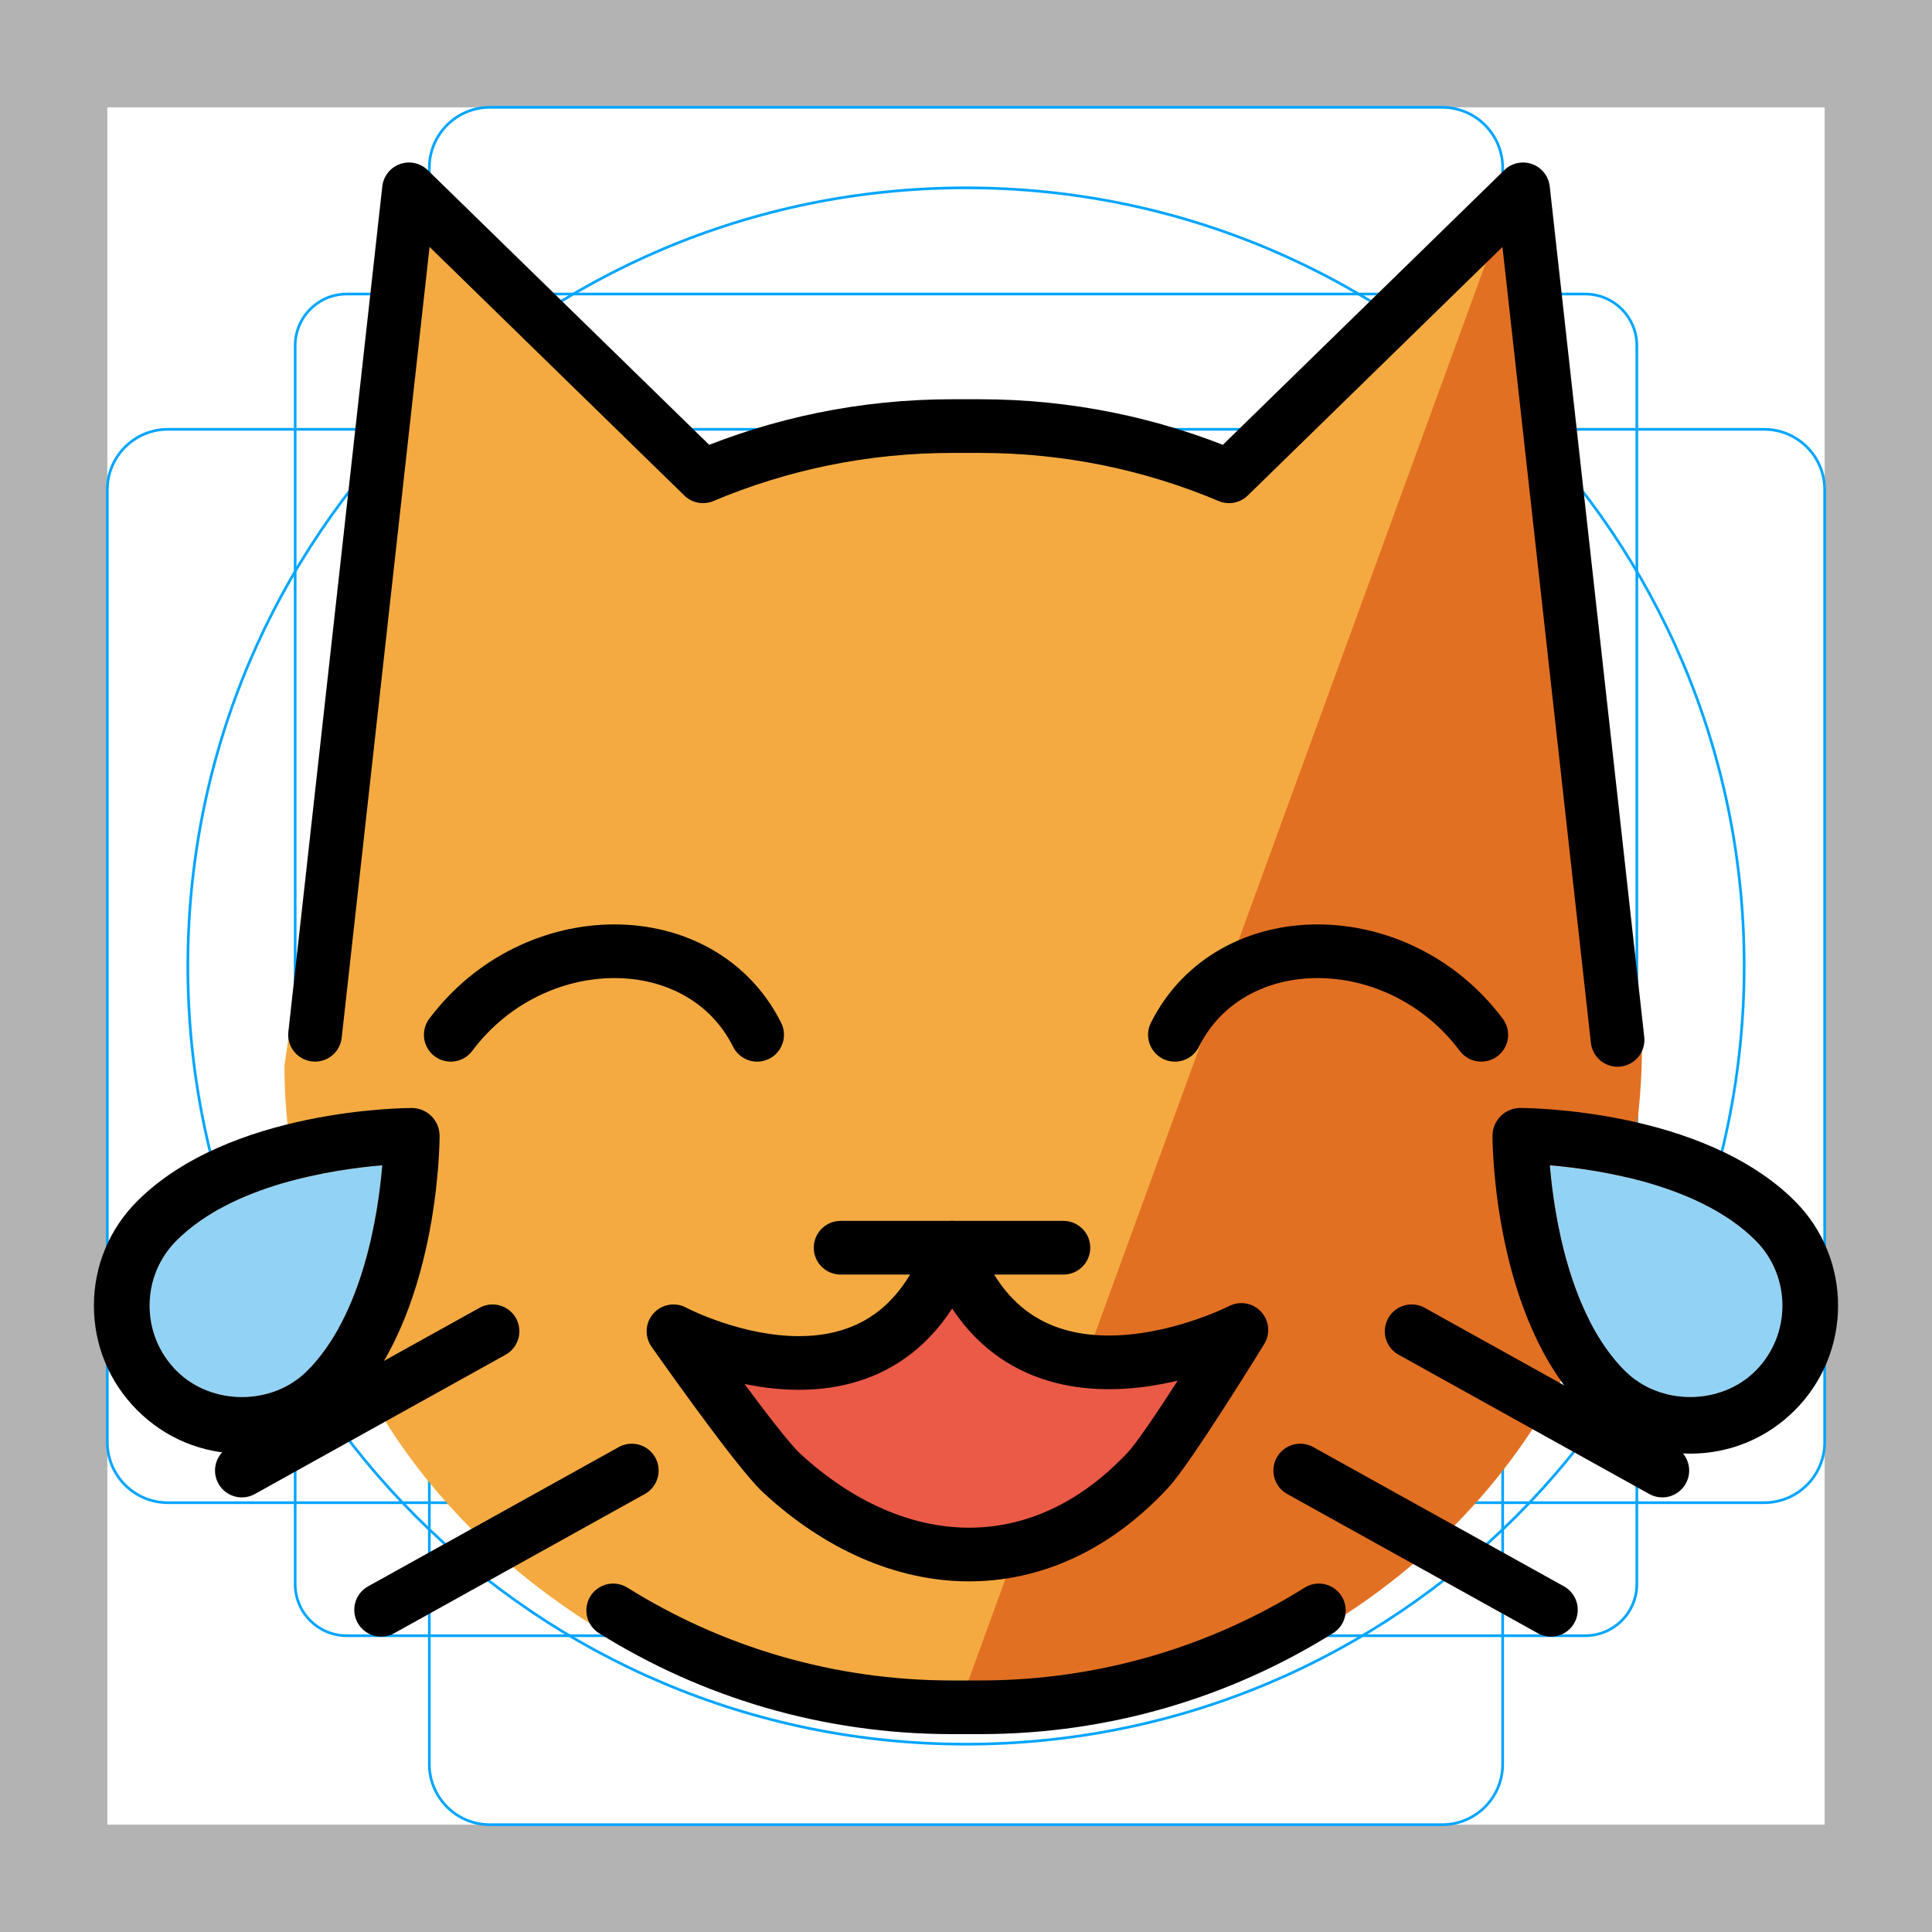
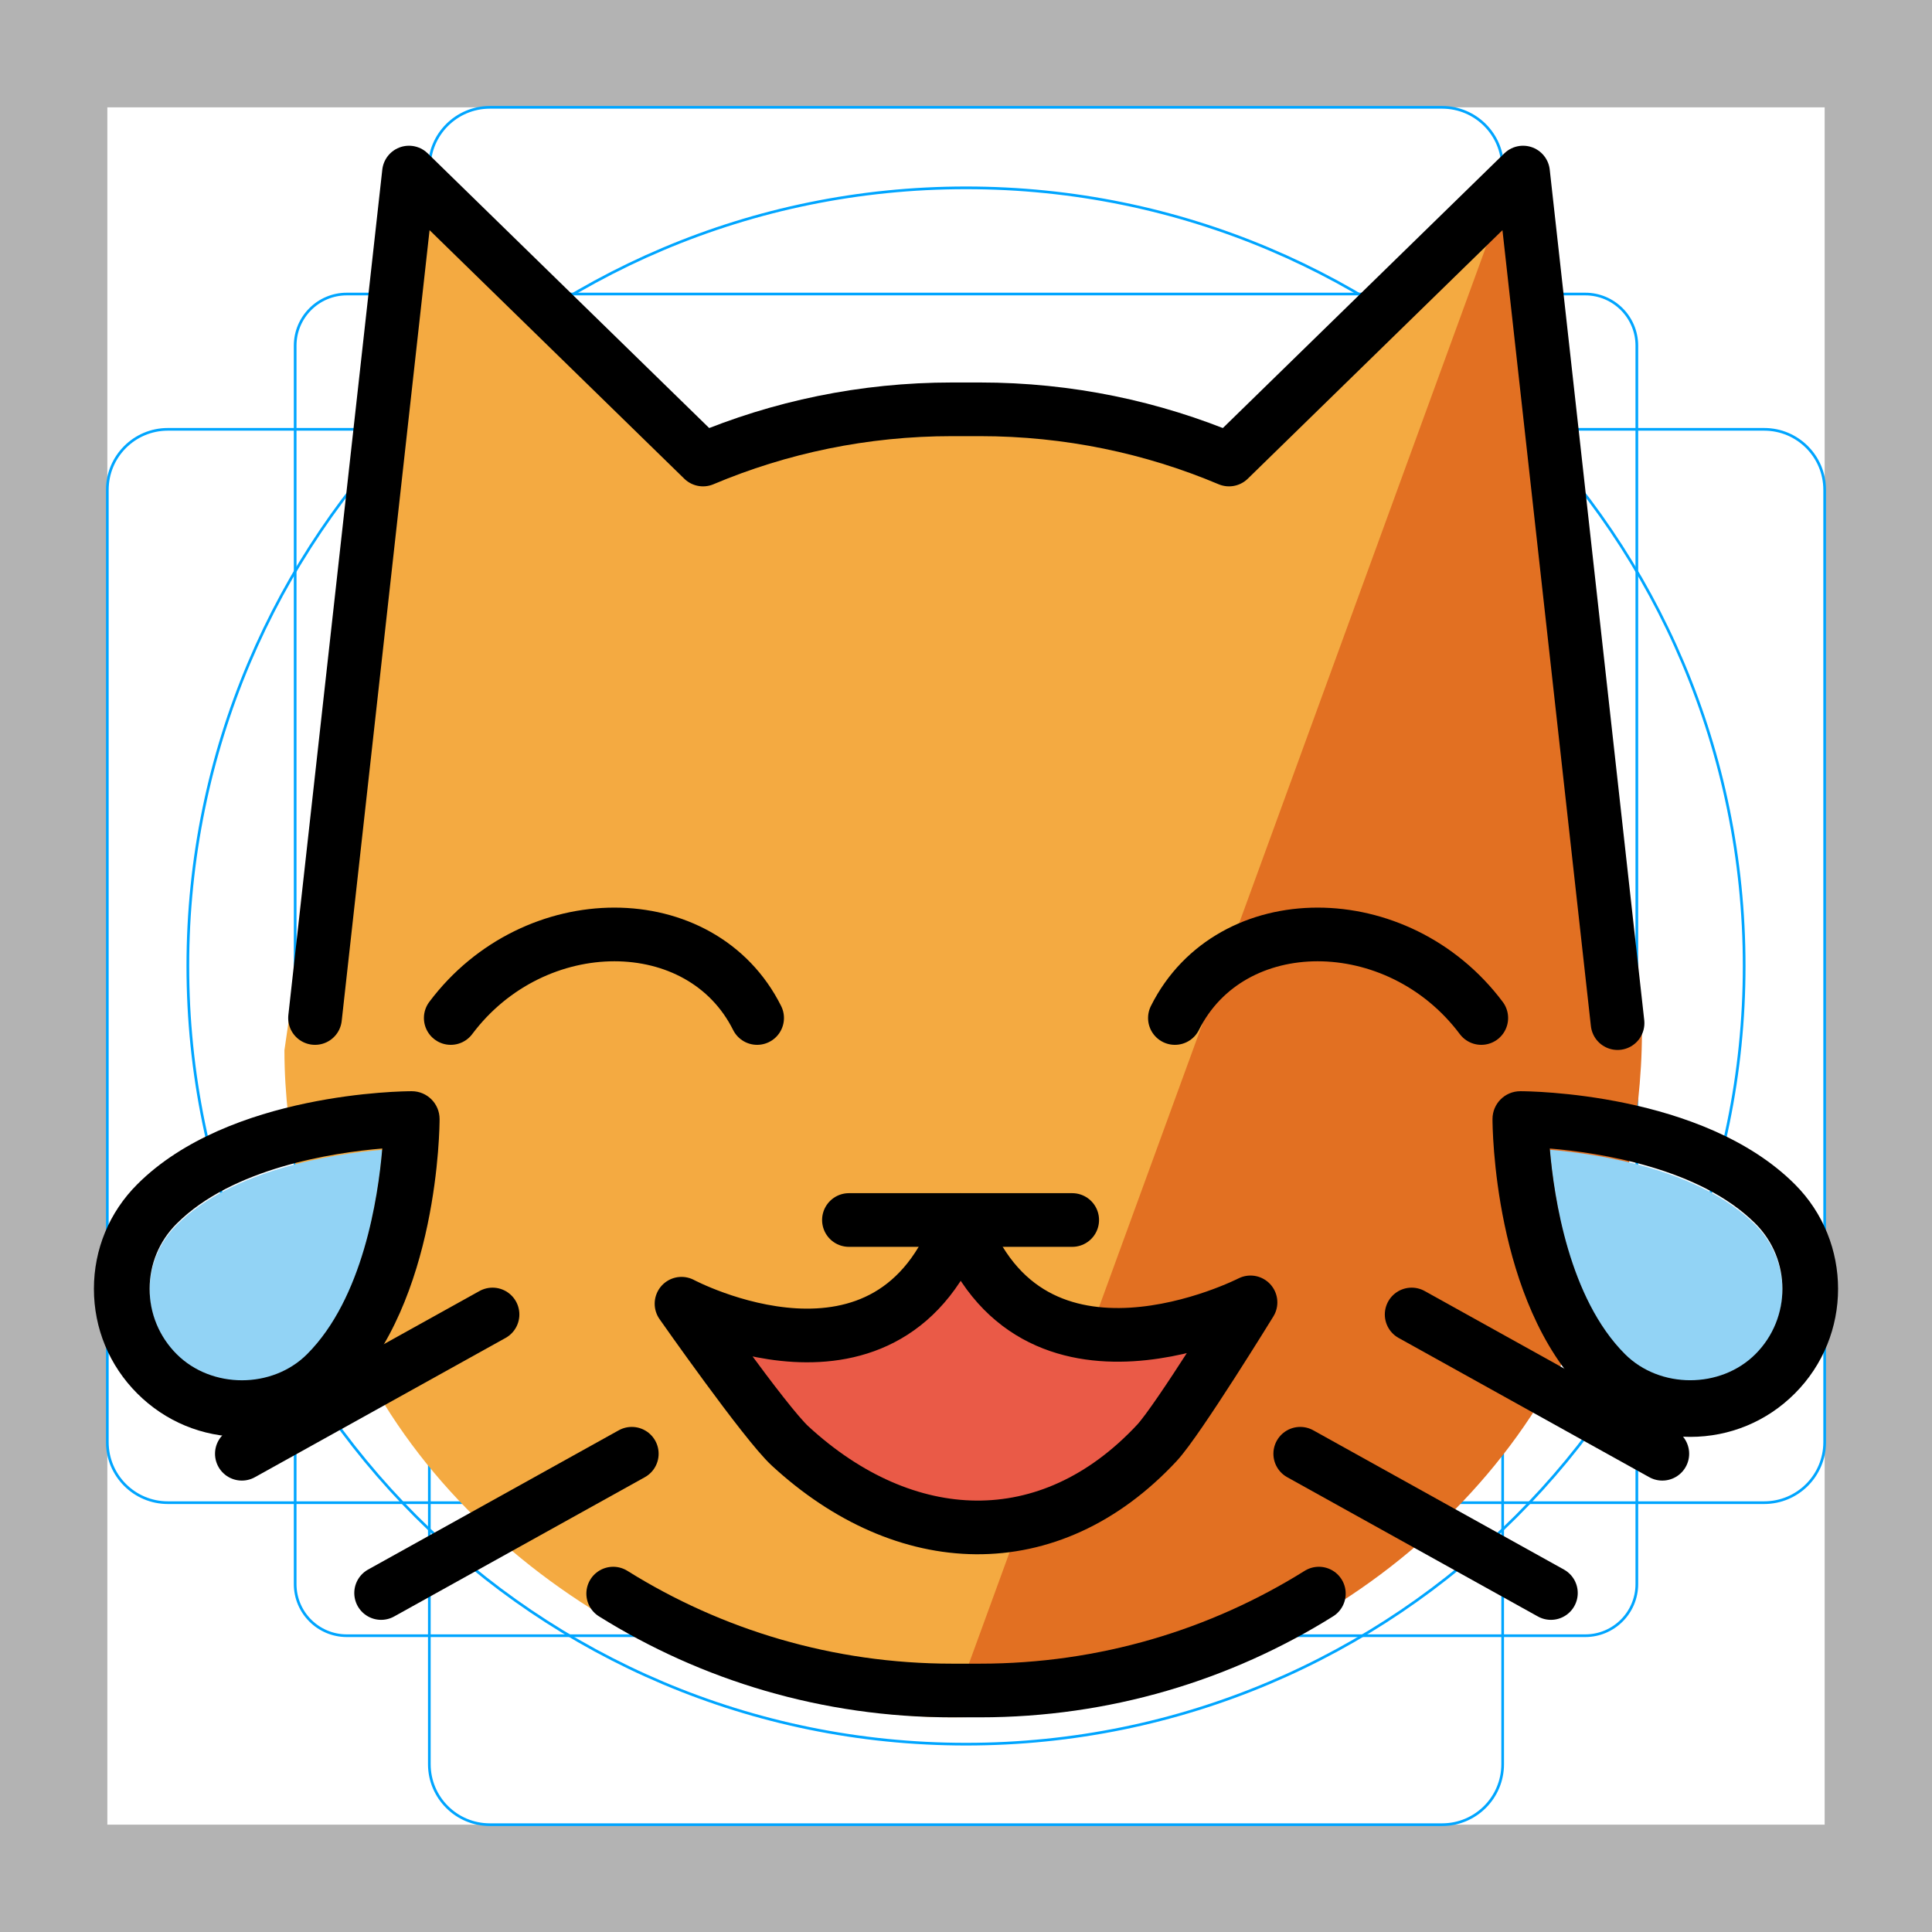
<svg xmlns="http://www.w3.org/2000/svg" id="emoji" viewBox="0 0 72 72">
  <g id="grid">
-     <path d="M68,4V68H4V4H68m4-4H0V72H72V0Z" fill="#b3b3b3" />
-     <path d="M12.923,10.958H59.077A1.923,1.923,0,0,1,61,12.881V59.035a1.923,1.923,0,0,1-1.923,1.923H12.923A1.923,1.923,0,0,1,11,59.035V12.881A1.923,1.923,0,0,1,12.923,10.958Z" fill="none" stroke="#00a5ff" stroke-miterlimit="10" stroke-width="0.1" />
-     <rect x="16" y="4" width="40" height="64" rx="2.254" fill="none" stroke="#00a5ff" stroke-miterlimit="10" stroke-width="0.1" />
-     <rect x="16" y="4" width="40" height="64" rx="2.254" transform="translate(72) rotate(90)" fill="none" stroke="#00a5ff" stroke-miterlimit="10" stroke-width="0.1" />
-     <circle cx="36" cy="36" r="29" fill="none" stroke="#00a5ff" stroke-miterlimit="10" stroke-width="0.1" />
+     <path fill="#B3B3B3" d="M68,4v64H4V4H68 M72,0H0v72h72V0z" />
+     <path fill="none" stroke="#00A5FF" stroke-width="0.1" stroke-miterlimit="10" d="M12.923,10.958h46.154 c1.062,0,1.923,0.861,1.923,1.923v0v46.154c0,1.062-0.861,1.923-1.923,1.923H12.923 c-1.062,0-1.923-0.861-1.923-1.923l0,0V12.881C11,11.819,11.861,10.958,12.923,10.958L12.923,10.958z" />
+     <path fill="none" stroke="#00A5FF" stroke-width="0.1" stroke-miterlimit="10" d="M18.254,4h35.493C54.991,4,56,5.009,56,6.254 v59.493C56,66.991,54.991,68,53.746,68H18.254C17.009,68,16,66.991,16,65.746V6.254C16,5.009,17.009,4,18.254,4z" />
+     <path fill="none" stroke="#00A5FF" stroke-width="0.1" stroke-miterlimit="10" d="M68,18.254v35.493 C68,54.991,66.991,56,65.746,56H6.254C5.009,56,4,54.991,4,53.746V18.254C4,17.009,5.009,16,6.254,16h59.493 C66.991,16,68,17.009,68,18.254z" />
+     <circle fill="none" stroke="#00A5FF" stroke-width="0.1" stroke-miterlimit="10" cx="36" cy="36" r="29" />
  </g>
  <g id="color">
-     <path fill="#F4AA41" d="M58.651,49.452C55.06,58.551,46.044,64.577,35.489,64.577c-9.1,0-19.218-5.836-22.809-14.935 l-0.126-0.312C11.414,46.475,10.6,42.982,10.6,39.716l4.66-32.306l10.206,10.058c2.917-1.245,6.125-1.935,9.492-1.935 h1.061c3.367,0,6.575,0.69,9.492,1.935L56.717,6.41l3.715,33.81c0,3.266-0.627,6.385-1.767,9.239" stroke="none" />
-     <path fill="#E27022" d="M35.489,64.275c10.478,0.338,20.103-5.93,23.657-14.935l0.11-0.228 c1.127-2.824,1.934-6.811,1.934-10.044L56.497,6.712" stroke="none" />
-     <path fill="#92D3F5" d="M14.247,43.426c-1.849,0.156-5.587,0.726-7.663,2.802c-0.651,0.649-1.008,1.512-1.008,2.429 c0,0.918,0.357,1.782,1.008,2.433c1.3,1.299,3.564,1.299,4.861,0l0,0C13.521,49.014,14.091,45.275,14.247,43.426z" stroke="none" />
-     <path fill="#92D3F5" d="M57.756,43.426c0.156,1.849,0.726,5.587,2.802,7.663c1.3,1.299,3.564,1.298,4.862,0 c1.34-1.34,1.34-3.521,0.002-4.861l0,0C63.346,44.152,59.607,43.583,57.756,43.426z" stroke="none" />
-     <path fill="#EA5A47" stroke="none" stroke-width="2" stroke-linecap="round" stroke-linejoin="round" stroke-miterlimit="10" d="M25.099,49.613c0,0,7.785,4.152,10.38-3.114c2.595,7.266,10.784,3.064,10.784,3.064s-2.688,4.373-3.481,5.223 c-4.01,4.306-9.382,4.046-13.645,0.117C28.203,54.043,25.099,49.613,25.099,49.613z" />
+     <path fill="#F4AA41" d="M58.651,48.875C55.06,57.974,46.044,64,35.489,64C26.389,64,16.27,58.164,12.679,49.065 l-0.126-0.312C11.414,45.898,10.6,42.405,10.6,39.139l4.66-32.306l10.206,10.058c2.917-1.245,6.125-1.935,9.492-1.935 h1.061c3.367,0,6.575,0.69,9.492,1.935L56.717,5.833l3.715,33.81c0,3.266-0.627,6.385-1.767,9.239" />
+     <path fill="#E27022" d="M35.489,63.698c10.478,0.338,20.103-5.93,23.657-14.935l0.11-0.228 c1.127-2.824,1.934-6.811,1.934-10.044L56.497,6.135" />
+     <path fill="#92D3F5" d="M14.247,42.849c-1.849,0.156-5.587,0.726-7.663,2.802c-0.651,0.649-1.008,1.512-1.008,2.429 c0,0.918,0.357,1.782,1.008,2.433c1.3,1.299,3.564,1.299,4.861,0l0,0C13.521,48.437,14.091,44.698,14.247,42.849z" />
+     <path fill="#92D3F5" d="M57.756,42.849c0.156,1.849,0.726,5.587,2.802,7.663c1.3,1.299,3.564,1.298,4.862,0 c1.34-1.34,1.34-3.521,0.002-4.861l0,0C63.346,43.575,59.607,43.005,57.756,42.849z" />
+     <path fill="#EA5A47" d="M25.099,49.036c0,0,7.785,4.152,10.38-3.114c2.595,7.266,10.784,3.064,10.784,3.064 s-2.688,4.373-3.481,5.223c-4.01,4.306-9.382,4.046-13.645,0.117C28.203,53.466,25.099,49.036,25.099,49.036z" />
  </g>
  <g id="hair" />
  <g id="skin" />
  <g id="skin-shadow" />
  <g id="line">
-     <line fill="none" stroke="#000000" stroke-width="2" stroke-linecap="round" stroke-linejoin="round" stroke-miterlimit="10" x1="61.95" y1="54.803" x2="52.608" y2="49.613" />
-     <path fill="none" stroke="#000000" stroke-width="2" stroke-linecap="round" stroke-linejoin="round" stroke-miterlimit="10" d="M52.608,47.537" />
-     <path fill="none" stroke="#000000" stroke-width="2" stroke-linecap="round" stroke-linejoin="round" stroke-miterlimit="10" d="M61.95,52.727" />
-     <line fill="none" stroke="#000000" stroke-width="2" stroke-linecap="round" stroke-linejoin="round" stroke-miterlimit="10" x1="57.798" y1="59.993" x2="48.456" y2="54.803" />
-     <path fill="none" stroke="#000000" stroke-width="2" stroke-linecap="round" stroke-linejoin="round" stroke-miterlimit="10" d="M46.38,55.841" />
-     <path fill="none" stroke="#000000" stroke-width="2" stroke-linecap="round" stroke-linejoin="round" stroke-miterlimit="10" d="M55.722,61.031" />
-     <path fill="none" stroke="#000000" stroke-width="2" stroke-linecap="round" stroke-linejoin="round" stroke-miterlimit="10" d="M11.74,38.563l3.501-31.507l10.959,10.694c2.853-1.204,5.99-1.871,9.282-1.871h1.038 c3.292,0,6.429,0.667,9.282,1.871L56.76,7.056l3.522,31.698" />
-     <path fill="none" stroke="#000000" stroke-width="2" stroke-linecap="round" stroke-linejoin="round" stroke-miterlimit="10" d="M22.852,60.015c3.664,2.289,7.993,3.611,12.63,3.611h1.038c4.638,0,8.968-1.322,12.63-3.611" />
-     <line fill="none" stroke="#000000" stroke-width="2" stroke-linecap="round" stroke-linejoin="round" stroke-miterlimit="10" x1="9.013" y1="54.803" x2="18.355" y2="49.613" />
-     <path fill="none" stroke="#000000" stroke-width="2" stroke-linecap="round" stroke-linejoin="round" stroke-miterlimit="10" d="M19.393,47.537" />
-     <line fill="none" stroke="#000000" stroke-width="2" stroke-linecap="round" stroke-linejoin="round" stroke-miterlimit="10" x1="14.203" y1="59.993" x2="23.545" y2="54.803" />
-     <path fill="none" stroke="#000000" stroke-width="2" stroke-linecap="round" stroke-linejoin="round" stroke-miterlimit="10" d="M25.621,55.841" />
-     <path fill="none" stroke="#000000" stroke-width="2" stroke-linecap="round" stroke-linejoin="round" stroke-miterlimit="10" d="M16.279,61.031" />
-     <path fill="none" stroke="#000000" stroke-width="2" stroke-linecap="round" stroke-linejoin="round" stroke-miterlimit="10" d="M55.203,38.564c-3.114-4.152-9.342-4.152-11.418,0" />
-     <path fill="none" stroke="#000000" stroke-width="2" stroke-linecap="round" stroke-linejoin="round" stroke-miterlimit="10" d="M16.798,38.564c3.114-4.152,9.342-4.152,11.418,0" />
-     <path d="M9.014,54.173c-1.472,0-2.856-0.574-3.898-1.616C4.074,51.515,3.5,50.131,3.5,48.657 c0-1.472,0.574-2.856,1.616-3.896c3.43-3.43,9.952-3.469,10.228-3.469c0.574,0,1.038,0.464,1.038,1.038 c0,0.276-0.038,6.798-3.469,10.228l0,0C11.873,53.599,10.488,54.173,9.014,54.173z M14.247,43.426 c-1.849,0.156-5.587,0.726-7.663,2.802c-0.651,0.649-1.008,1.512-1.008,2.429c0,0.918,0.357,1.782,1.008,2.433 c1.3,1.299,3.564,1.299,4.861,0l0,0C13.521,49.014,14.091,45.275,14.247,43.426z" fill="#000000" stroke="none" />
-     <path d="M62.991,54.173c-1.474,0-2.858-0.574-3.901-1.616c-3.43-3.43-3.469-9.952-3.469-10.228 c0-0.574,0.464-1.038,1.038-1.038c0.276,0,6.799,0.038,10.23,3.469l0,0c2.149,2.149,2.147,5.648-0.002,7.797 C65.847,53.599,64.463,54.173,62.991,54.173z M57.756,43.426c0.156,1.849,0.726,5.587,2.802,7.663 c1.3,1.299,3.564,1.298,4.862,0c1.34-1.34,1.34-3.521,0.002-4.861l0,0C63.346,44.152,59.607,43.583,57.756,43.426 z" fill="#000000" stroke="none" />
-     <line fill="none" stroke="#000000" stroke-width="2" stroke-linecap="round" stroke-linejoin="round" stroke-miterlimit="10" x1="31.327" y1="46.499" x2="39.63" y2="46.499" />
-     <path fill="none" stroke="#000000" stroke-width="2" stroke-linecap="round" stroke-linejoin="round" stroke-miterlimit="10" d="M25.099,49.613c0,0,7.785,4.152,10.38-3.114c2.595,7.266,10.784,3.064,10.784,3.064s-2.688,4.373-3.481,5.223 c-4.01,4.306-9.382,4.046-13.645,0.117C28.203,54.043,25.099,49.613,25.099,49.613z" />
+     <line fill="none" stroke="#000000" stroke-width="2" stroke-linecap="round" stroke-linejoin="round" stroke-miterlimit="10" x1="61.95" y1="54.177" x2="52.608" y2="48.987" />
+     <path fill="none" stroke="#000000" stroke-width="2" stroke-linecap="round" stroke-linejoin="round" stroke-miterlimit="10" d="M52.608,46.911" />
+     <path fill="none" stroke="#000000" stroke-width="2" stroke-linecap="round" stroke-linejoin="round" stroke-miterlimit="10" d="M61.95,52.101" />
+     <line fill="none" stroke="#000000" stroke-width="2" stroke-linecap="round" stroke-linejoin="round" stroke-miterlimit="10" x1="57.798" y1="59.367" x2="48.456" y2="54.177" />
+     <path fill="none" stroke="#000000" stroke-width="2" stroke-linecap="round" stroke-linejoin="round" stroke-miterlimit="10" d="M46.38,55.215" />
+     <path fill="none" stroke="#000000" stroke-width="2" stroke-linecap="round" stroke-linejoin="round" stroke-miterlimit="10" d="M55.722,60.405" />
+     <path fill="none" stroke="#000000" stroke-width="2" stroke-linecap="round" stroke-linejoin="round" stroke-miterlimit="10" d="M11.74,37.938l3.501-31.507l10.959,10.694c2.853-1.204,5.99-1.871,9.282-1.871h1.038 c3.292,0,6.429,0.667,9.282,1.871L56.76,6.431l3.522,31.698" />
+     <path fill="none" stroke="#000000" stroke-width="2" stroke-linecap="round" stroke-linejoin="round" stroke-miterlimit="10" d="M22.852,59.389C26.516,61.678,30.844,63,35.482,63h1.038c4.638,0,8.968-1.322,12.63-3.611" />
+     <line fill="none" stroke="#000000" stroke-width="2" stroke-linecap="round" stroke-linejoin="round" stroke-miterlimit="10" x1="9.013" y1="54.177" x2="18.355" y2="48.987" />
+     <path fill="none" stroke="#000000" stroke-width="2" stroke-linecap="round" stroke-linejoin="round" stroke-miterlimit="10" d="M19.393,46.911" />
+     <line fill="none" stroke="#000000" stroke-width="2" stroke-linecap="round" stroke-linejoin="round" stroke-miterlimit="10" x1="14.203" y1="59.367" x2="23.545" y2="54.177" />
+     <path fill="none" stroke="#000000" stroke-width="2" stroke-linecap="round" stroke-linejoin="round" stroke-miterlimit="10" d="M25.621,55.215" />
+     <path fill="none" stroke="#000000" stroke-width="2" stroke-linecap="round" stroke-linejoin="round" stroke-miterlimit="10" d="M16.279,60.405" />
+     <path fill="none" stroke="#000000" stroke-width="2" stroke-linecap="round" stroke-linejoin="round" stroke-miterlimit="10" d="M55.203,37.938c-3.114-4.152-9.342-4.152-11.418,0" />
+     <path fill="none" stroke="#000000" stroke-width="2" stroke-linecap="round" stroke-linejoin="round" stroke-miterlimit="10" d="M16.798,37.938c3.114-4.152,9.342-4.152,11.418,0" />
+     <path d="M9.014,53.548c-1.472,0-2.856-0.574-3.898-1.616C4.074,50.89,3.5,49.505,3.5,48.031 c0-1.472,0.574-2.856,1.616-3.896c3.43-3.43,9.952-3.469,10.228-3.469c0.574,0,1.038,0.464,1.038,1.038 c0,0.276-0.038,6.798-3.469,10.228l0,0C11.873,52.974,10.488,53.548,9.014,53.548z M14.247,42.801 c-1.849,0.156-5.587,0.726-7.663,2.802c-0.651,0.649-1.008,1.512-1.008,2.429c0,0.918,0.357,1.782,1.008,2.433 c1.3,1.299,3.564,1.299,4.861,0l0,0C13.521,48.388,14.091,44.65,14.247,42.801z" />
+     <path d="M62.991,53.548c-1.474,0-2.858-0.574-3.901-1.616c-3.43-3.43-3.469-9.952-3.469-10.228 c0-0.574,0.464-1.038,1.038-1.038c0.276,0,6.799,0.038,10.23,3.469l0,0c2.149,2.149,2.147,5.648-0.002,7.797 C65.847,52.974,64.463,53.548,62.991,53.548z M57.756,42.801c0.156,1.849,0.726,5.587,2.802,7.663 c1.3,1.299,3.564,1.298,4.862,0c1.34-1.34,1.34-3.521,0.002-4.861l0,0C63.346,43.527,59.607,42.957,57.756,42.801 z" />
+     <line fill="none" stroke="#000000" stroke-width="2" stroke-linecap="round" stroke-linejoin="round" stroke-miterlimit="10" x1="31.637" y1="45.466" x2="39.958" y2="45.466" />
+     <path fill="none" stroke="#000000" stroke-width="2" stroke-linecap="round" stroke-linejoin="round" stroke-miterlimit="10" d="M25.398,48.586c0,0,7.8,4.16,10.4-3.12c2.6,7.28,10.805,3.07,10.805,3.07s-2.694,4.381-3.487,5.234 c-4.017,4.314-9.401,4.054-13.672,0.117C28.508,53.024,25.398,48.586,25.398,48.586z" />
  </g>
</svg>
